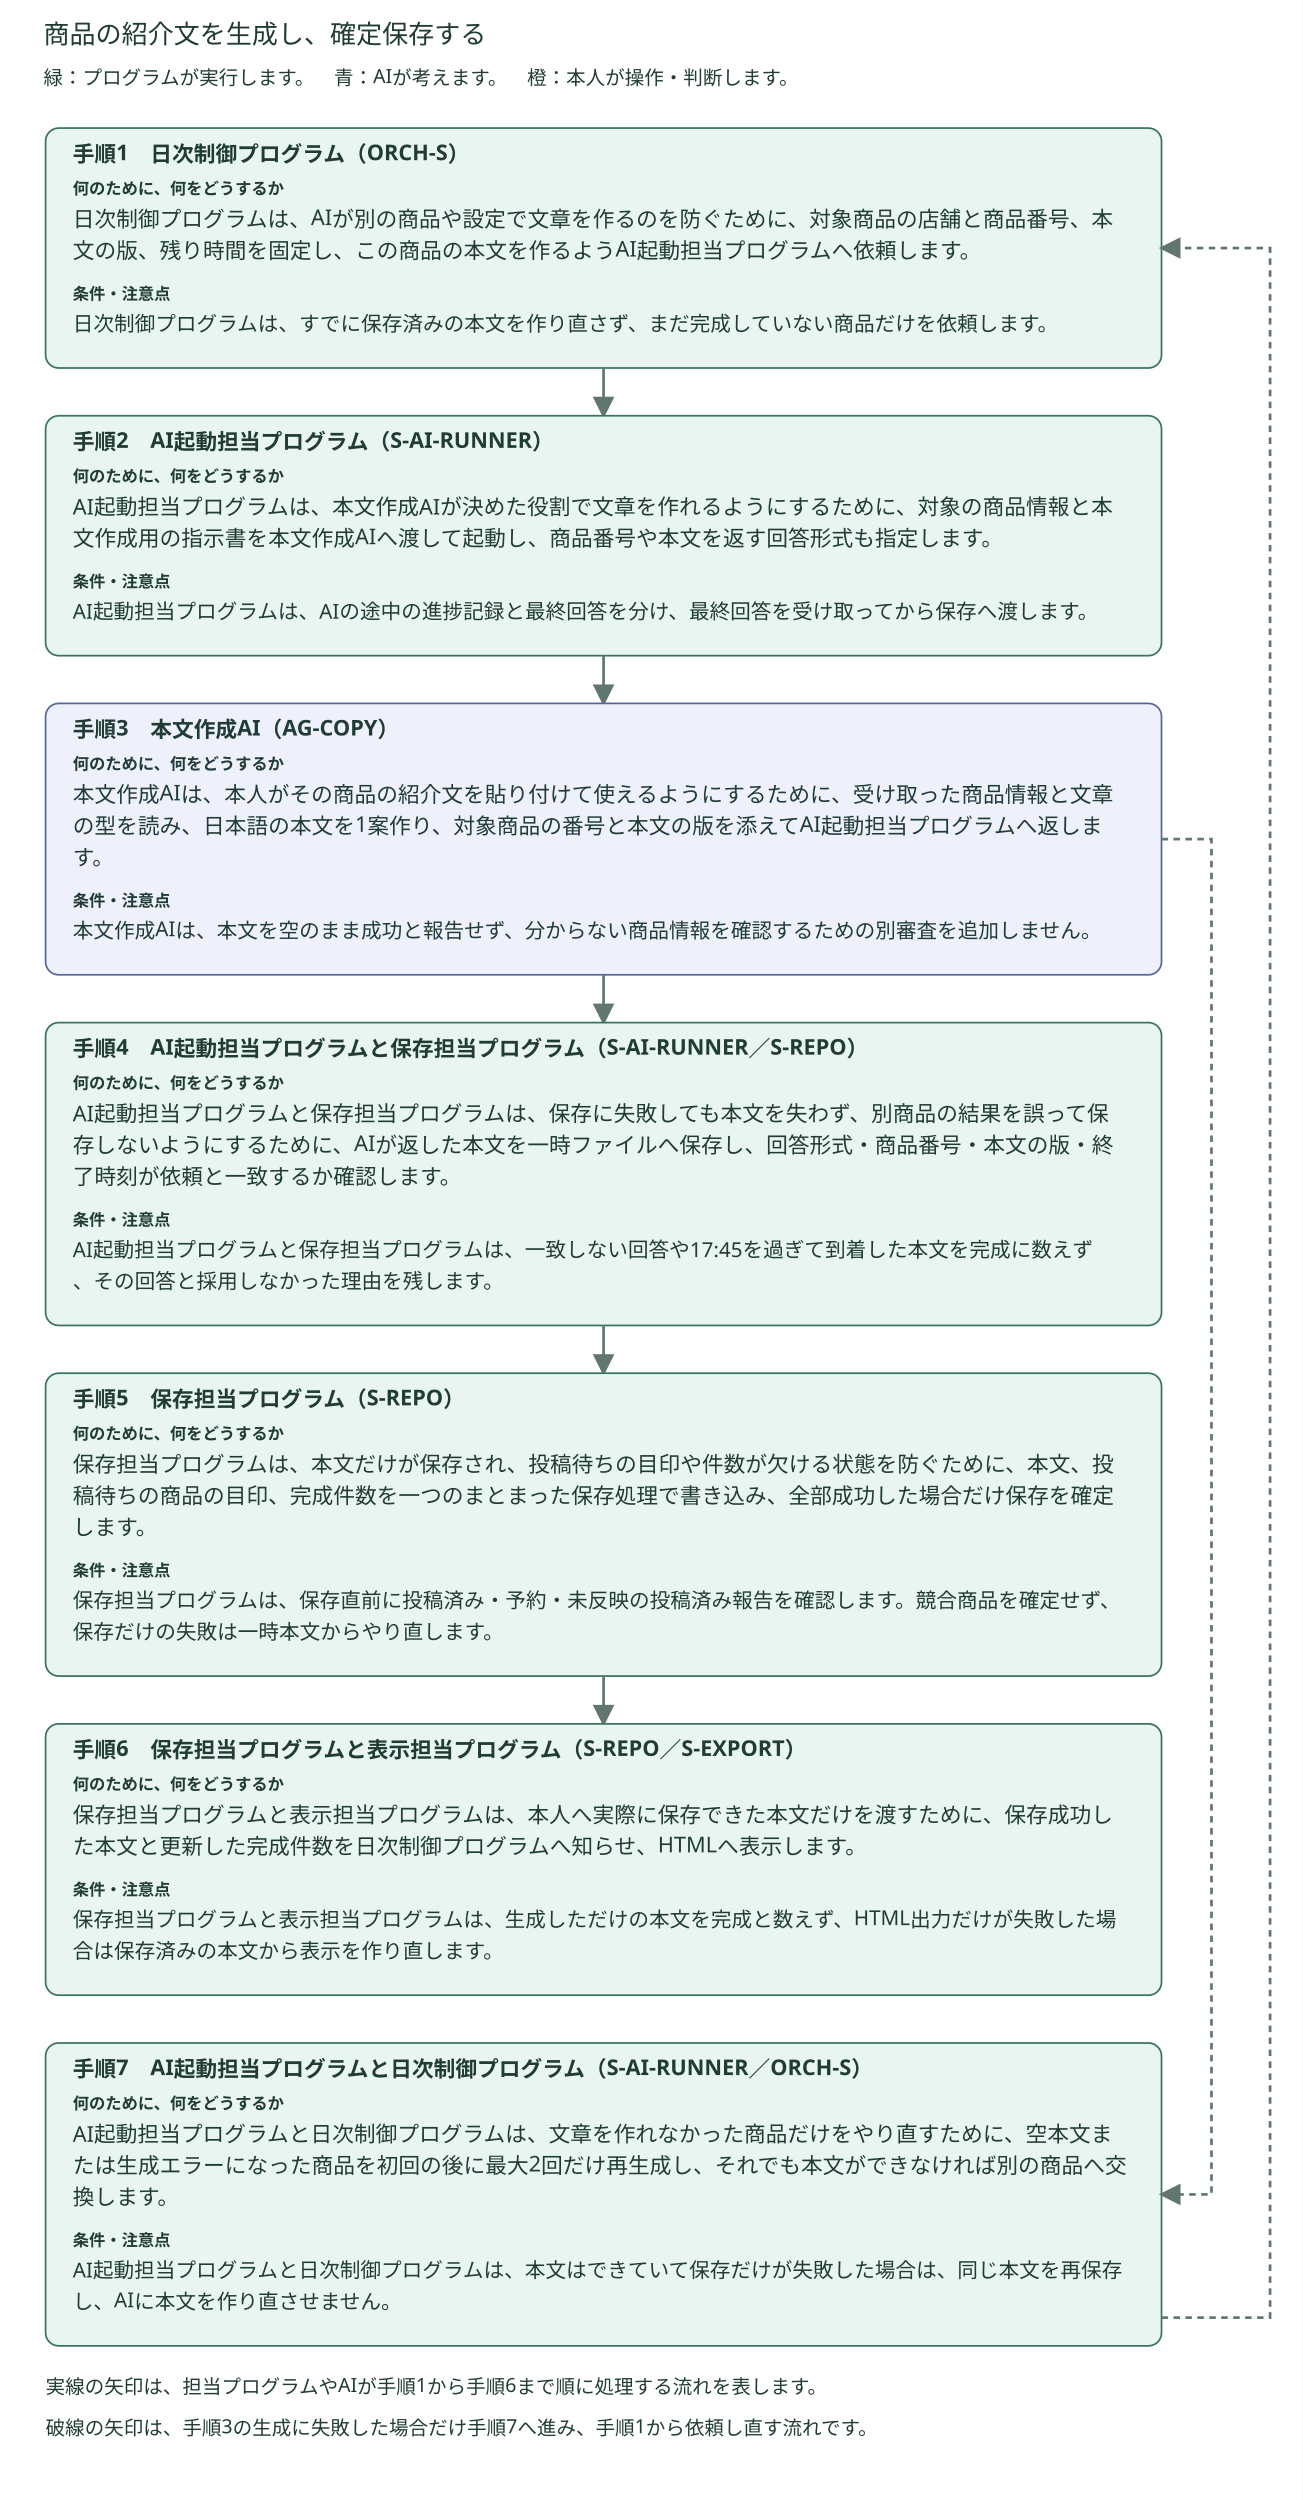
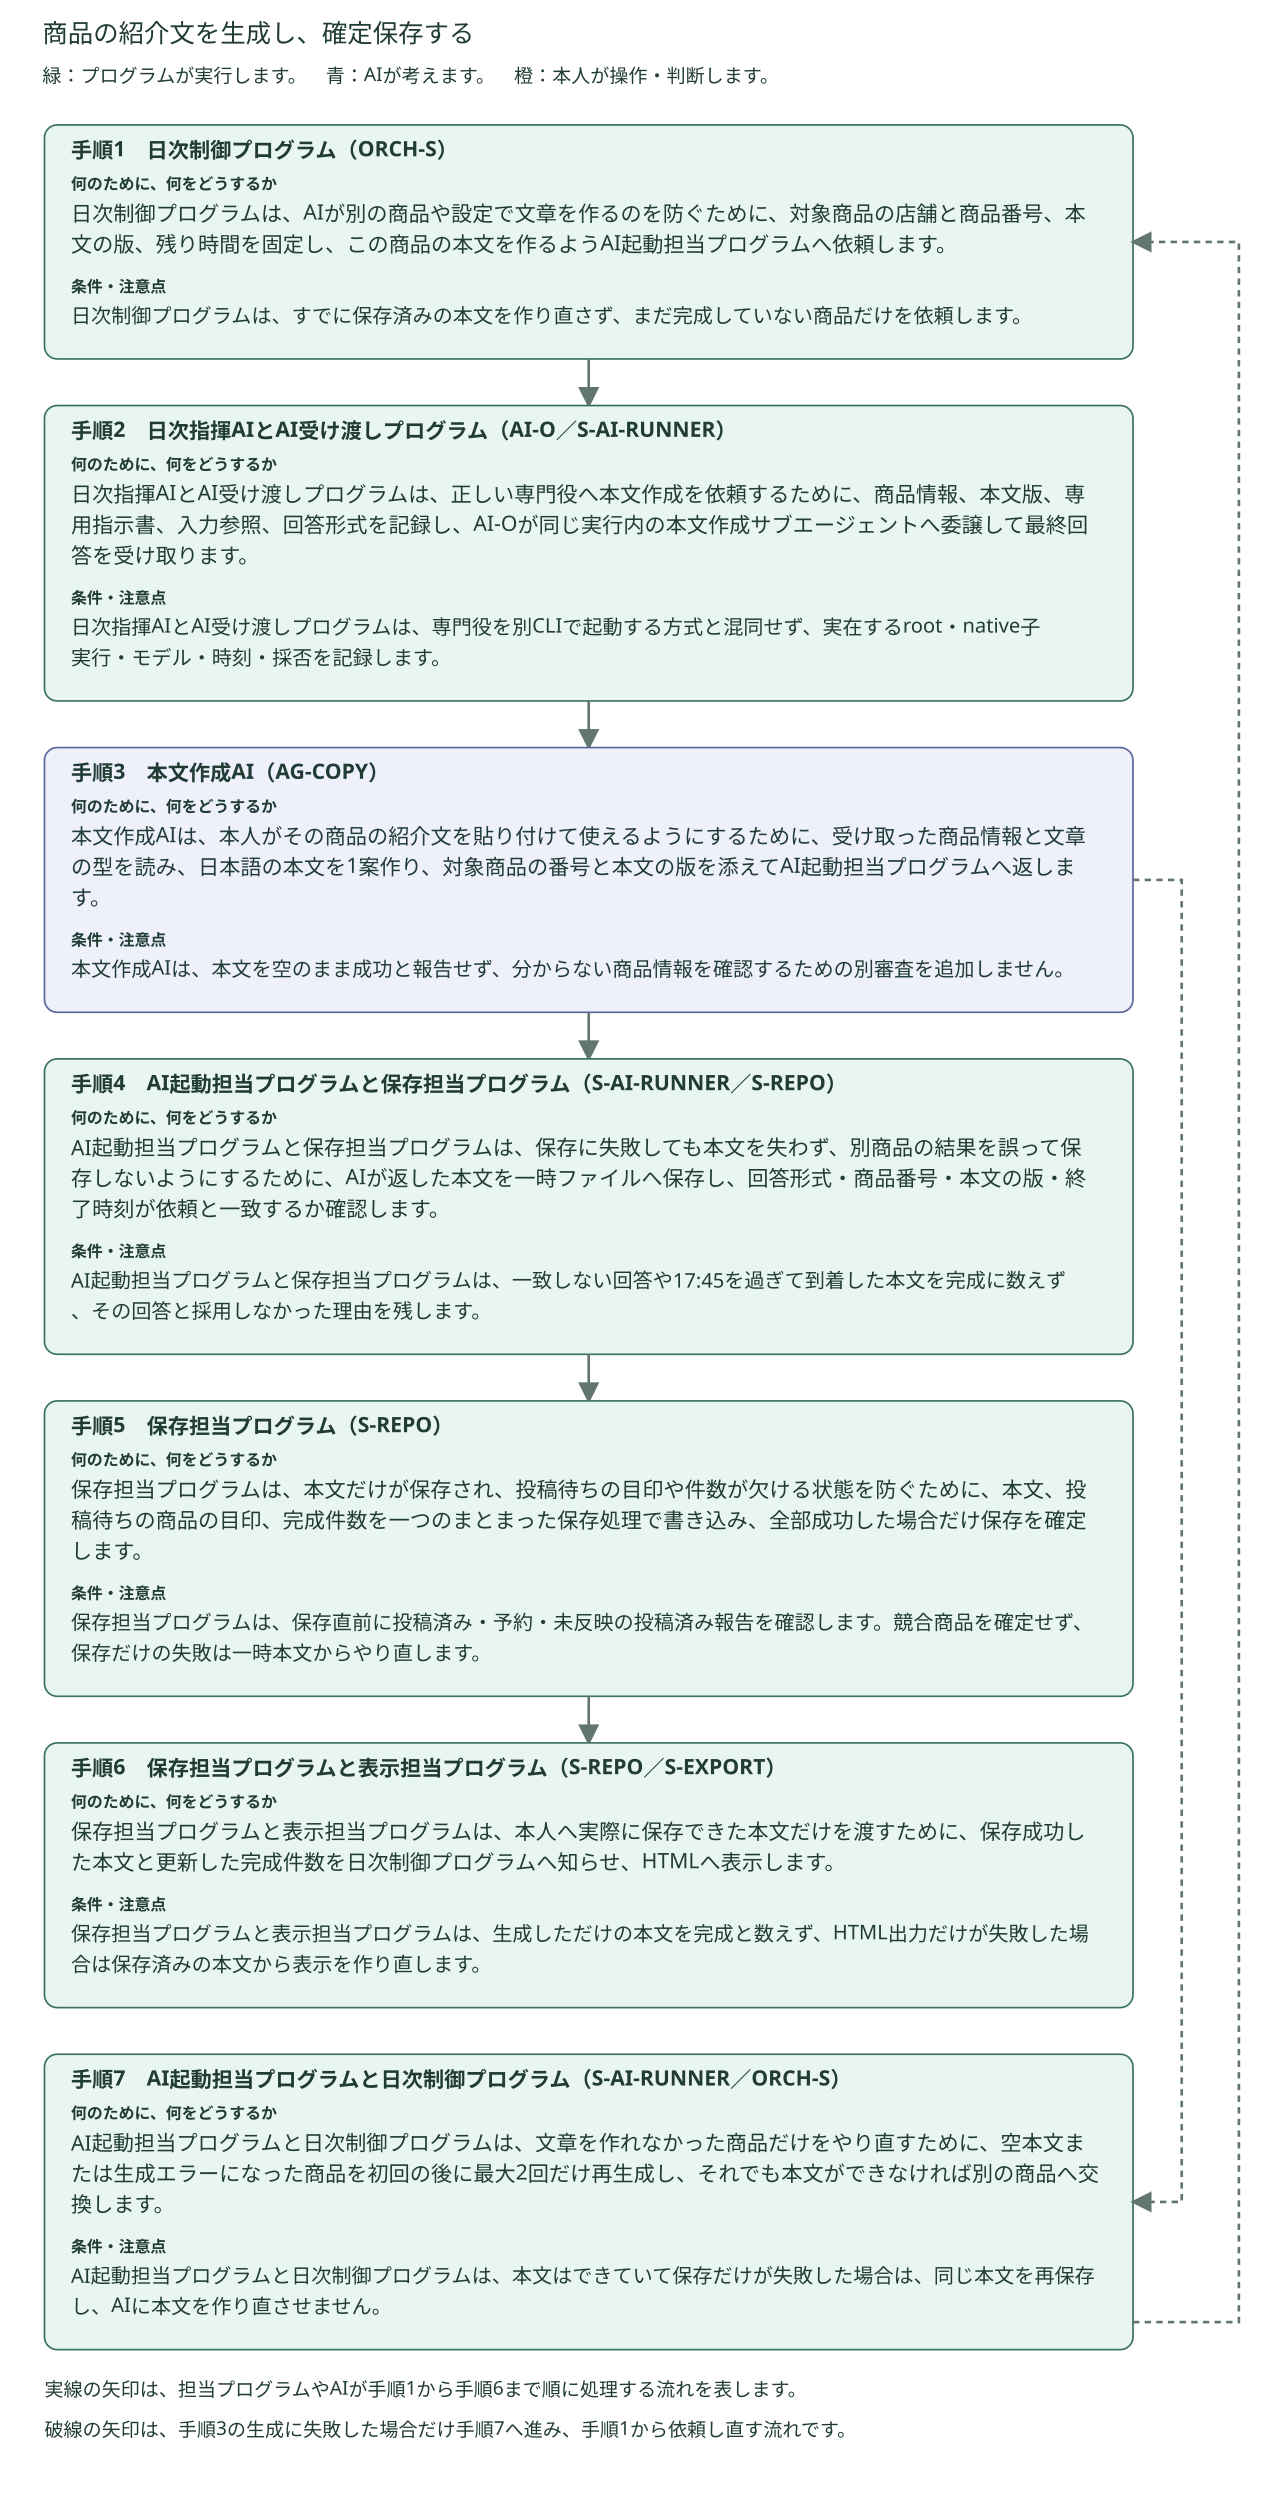
- <svg xmlns="http://www.w3.org/2000/svg" viewBox="0 0 1200 2303" role="img" aria-labelledby="task-F04-title task-F04-desc" font-family="Yu Gothic, Meiryo, sans-serif">
+ <svg xmlns="http://www.w3.org/2000/svg" viewBox="0 0 1200 2361" role="img" aria-labelledby="task-F04-title task-F04-desc" font-family="Yu Gothic, Meiryo, sans-serif">
  <defs>
    <marker id="task-F04-arrow" markerWidth="8" markerHeight="8" refX="7" refY="4" orient="auto">
      <path d="M0,0 L8,4 L0,8 Z" fill="#61766e" />
    </marker>
  </defs>
-   <rect width="1200" height="2303" fill="#fff" />
+   <rect width="1200" height="2361" fill="#fff" />
  <text x="40" y="40" font-size="24" font-weight="400" text-anchor="start" fill="#203c34">商品の紹介文を生成し、確定保存する</text>
  <text x="40" y="78" font-size="18" font-weight="400" text-anchor="start" fill="#203c34">緑：プログラムが実行します。　青：AIが考えます。　橙：本人が操作・判断します。</text>
  <g class="diagram-node" data-node="F04-1">
    <rect x="42" y="118" width="1028" height="221" rx="12" fill="#e9f5f0" stroke="#39735d" stroke-width="1.6" />
    <text x="67" y="149" font-size="20" font-weight="700" text-anchor="start" fill="#203c34">手順1　日次制御プログラム（ORCH-S）</text>
    <text x="67" y="179" font-size="15" font-weight="700" text-anchor="start" fill="#203c34">何のために、何をどうするか</text>
    <text x="67" y="209" font-size="20" font-weight="400" text-anchor="start" fill="#203c34">日次制御プログラムは、AIが別の商品や設定で文章を作るのを防ぐために、対象商品の店舗と商品番号、本</text>
    <text x="67" y="238" font-size="20" font-weight="400" text-anchor="start" fill="#203c34">文の版、残り時間を固定し、この商品の本文を作るようAI起動担当プログラムへ依頼します。</text>
    <text x="67" y="276" font-size="15" font-weight="700" text-anchor="start" fill="#203c34">条件・注意点</text>
    <text x="67" y="305" font-size="19" font-weight="400" text-anchor="start" fill="#203c34">日次制御プログラムは、すでに保存済みの本文を作り直さず、まだ完成していない商品だけを依頼します。</text>
  </g>
  <path d="M 556 339 V 383" fill="none" stroke="#61766e" stroke-width="2.5" marker-end="url(#task-F04-arrow)" />
  <g class="diagram-node" data-node="F04-2">
-     <rect x="42" y="383" width="1028" height="221" rx="12" fill="#e9f5f0" stroke="#39735d" stroke-width="1.6" />
-     <text x="67" y="414" font-size="20" font-weight="700" text-anchor="start" fill="#203c34">手順2　AI起動担当プログラム（S-AI-RUNNER）</text>
+     <rect x="42" y="383" width="1028" height="279" rx="12" fill="#e9f5f0" stroke="#39735d" stroke-width="1.6" />
+     <text x="67" y="414" font-size="20" font-weight="700" text-anchor="start" fill="#203c34">手順2　日次指揮AIとAI受け渡しプログラム（AI-O／S-AI-RUNNER）</text>
    <text x="67" y="444" font-size="15" font-weight="700" text-anchor="start" fill="#203c34">何のために、何をどうするか</text>
-     <text x="67" y="474" font-size="20" font-weight="400" text-anchor="start" fill="#203c34">AI起動担当プログラムは、本文作成AIが決めた役割で文章を作れるようにするために、対象の商品情報と本</text>
-     <text x="67" y="503" font-size="20" font-weight="400" text-anchor="start" fill="#203c34">文作成用の指示書を本文作成AIへ渡して起動し、商品番号や本文を返す回答形式も指定します。</text>
-     <text x="67" y="541" font-size="15" font-weight="700" text-anchor="start" fill="#203c34">条件・注意点</text>
-     <text x="67" y="570" font-size="19" font-weight="400" text-anchor="start" fill="#203c34">AI起動担当プログラムは、AIの途中の進捗記録と最終回答を分け、最終回答を受け取ってから保存へ渡します。</text>
+     <text x="67" y="474" font-size="20" font-weight="400" text-anchor="start" fill="#203c34">日次指揮AIとAI受け渡しプログラムは、正しい専門役へ本文作成を依頼するために、商品情報、本文版、専</text>
+     <text x="67" y="503" font-size="20" font-weight="400" text-anchor="start" fill="#203c34">用指示書、入力参照、回答形式を記録し、AI-Oが同じ実行内の本文作成サブエージェントへ委譲して最終回</text>
+     <text x="67" y="532" font-size="20" font-weight="400" text-anchor="start" fill="#203c34">答を受け取ります。</text>
+     <text x="67" y="570" font-size="15" font-weight="700" text-anchor="start" fill="#203c34">条件・注意点</text>
+     <text x="67" y="599" font-size="19" font-weight="400" text-anchor="start" fill="#203c34">日次指揮AIとAI受け渡しプログラムは、専門役を別CLIで起動する方式と混同せず、実在するroot・native子</text>
+     <text x="67" y="628" font-size="19" font-weight="400" text-anchor="start" fill="#203c34">実行・モデル・時刻・採否を記録します。</text>
  </g>
-   <path d="M 556 604 V 648" fill="none" stroke="#61766e" stroke-width="2.5" marker-end="url(#task-F04-arrow)" />
+   <path d="M 556 662 V 706" fill="none" stroke="#61766e" stroke-width="2.5" marker-end="url(#task-F04-arrow)" />
  <g class="diagram-node" data-node="F04-3">
-     <rect x="42" y="648" width="1028" height="250" rx="12" fill="#eef0fb" stroke="#59649b" stroke-width="1.6" />
-     <text x="67" y="679" font-size="20" font-weight="700" text-anchor="start" fill="#203c34">手順3　本文作成AI（AG-COPY）</text>
-     <text x="67" y="709" font-size="15" font-weight="700" text-anchor="start" fill="#203c34">何のために、何をどうするか</text>
-     <text x="67" y="739" font-size="20" font-weight="400" text-anchor="start" fill="#203c34">本文作成AIは、本人がその商品の紹介文を貼り付けて使えるようにするために、受け取った商品情報と文章</text>
-     <text x="67" y="768" font-size="20" font-weight="400" text-anchor="start" fill="#203c34">の型を読み、日本語の本文を1案作り、対象商品の番号と本文の版を添えてAI起動担当プログラムへ返しま</text>
-     <text x="67" y="797" font-size="20" font-weight="400" text-anchor="start" fill="#203c34">す。</text>
-     <text x="67" y="835" font-size="15" font-weight="700" text-anchor="start" fill="#203c34">条件・注意点</text>
-     <text x="67" y="864" font-size="19" font-weight="400" text-anchor="start" fill="#203c34">本文作成AIは、本文を空のまま成功と報告せず、分からない商品情報を確認するための別審査を追加しません。</text>
+     <rect x="42" y="706" width="1028" height="250" rx="12" fill="#eef0fb" stroke="#59649b" stroke-width="1.6" />
+     <text x="67" y="737" font-size="20" font-weight="700" text-anchor="start" fill="#203c34">手順3　本文作成AI（AG-COPY）</text>
+     <text x="67" y="767" font-size="15" font-weight="700" text-anchor="start" fill="#203c34">何のために、何をどうするか</text>
+     <text x="67" y="797" font-size="20" font-weight="400" text-anchor="start" fill="#203c34">本文作成AIは、本人がその商品の紹介文を貼り付けて使えるようにするために、受け取った商品情報と文章</text>
+     <text x="67" y="826" font-size="20" font-weight="400" text-anchor="start" fill="#203c34">の型を読み、日本語の本文を1案作り、対象商品の番号と本文の版を添えてAI起動担当プログラムへ返しま</text>
+     <text x="67" y="855" font-size="20" font-weight="400" text-anchor="start" fill="#203c34">す。</text>
+     <text x="67" y="893" font-size="15" font-weight="700" text-anchor="start" fill="#203c34">条件・注意点</text>
+     <text x="67" y="922" font-size="19" font-weight="400" text-anchor="start" fill="#203c34">本文作成AIは、本文を空のまま成功と報告せず、分からない商品情報を確認するための別審査を追加しません。</text>
  </g>
-   <path d="M 556 898 V 942" fill="none" stroke="#61766e" stroke-width="2.5" marker-end="url(#task-F04-arrow)" />
+   <path d="M 556 956 V 1000" fill="none" stroke="#61766e" stroke-width="2.5" marker-end="url(#task-F04-arrow)" />
  <g class="diagram-node" data-node="F04-4">
-     <rect x="42" y="942" width="1028" height="279" rx="12" fill="#e9f5f0" stroke="#39735d" stroke-width="1.6" />
-     <text x="67" y="973" font-size="20" font-weight="700" text-anchor="start" fill="#203c34">手順4　AI起動担当プログラムと保存担当プログラム（S-AI-RUNNER／S-REPO）</text>
-     <text x="67" y="1003" font-size="15" font-weight="700" text-anchor="start" fill="#203c34">何のために、何をどうするか</text>
-     <text x="67" y="1033" font-size="20" font-weight="400" text-anchor="start" fill="#203c34">AI起動担当プログラムと保存担当プログラムは、保存に失敗しても本文を失わず、別商品の結果を誤って保</text>
-     <text x="67" y="1062" font-size="20" font-weight="400" text-anchor="start" fill="#203c34">存しないようにするために、AIが返した本文を一時ファイルへ保存し、回答形式・商品番号・本文の版・終</text>
-     <text x="67" y="1091" font-size="20" font-weight="400" text-anchor="start" fill="#203c34">了時刻が依頼と一致するか確認します。</text>
-     <text x="67" y="1129" font-size="15" font-weight="700" text-anchor="start" fill="#203c34">条件・注意点</text>
-     <text x="67" y="1158" font-size="19" font-weight="400" text-anchor="start" fill="#203c34">AI起動担当プログラムと保存担当プログラムは、一致しない回答や17:45を過ぎて到着した本文を完成に数えず</text>
-     <text x="67" y="1187" font-size="19" font-weight="400" text-anchor="start" fill="#203c34">、その回答と採用しなかった理由を残します。</text>
+     <rect x="42" y="1000" width="1028" height="279" rx="12" fill="#e9f5f0" stroke="#39735d" stroke-width="1.6" />
+     <text x="67" y="1031" font-size="20" font-weight="700" text-anchor="start" fill="#203c34">手順4　AI起動担当プログラムと保存担当プログラム（S-AI-RUNNER／S-REPO）</text>
+     <text x="67" y="1061" font-size="15" font-weight="700" text-anchor="start" fill="#203c34">何のために、何をどうするか</text>
+     <text x="67" y="1091" font-size="20" font-weight="400" text-anchor="start" fill="#203c34">AI起動担当プログラムと保存担当プログラムは、保存に失敗しても本文を失わず、別商品の結果を誤って保</text>
+     <text x="67" y="1120" font-size="20" font-weight="400" text-anchor="start" fill="#203c34">存しないようにするために、AIが返した本文を一時ファイルへ保存し、回答形式・商品番号・本文の版・終</text>
+     <text x="67" y="1149" font-size="20" font-weight="400" text-anchor="start" fill="#203c34">了時刻が依頼と一致するか確認します。</text>
+     <text x="67" y="1187" font-size="15" font-weight="700" text-anchor="start" fill="#203c34">条件・注意点</text>
+     <text x="67" y="1216" font-size="19" font-weight="400" text-anchor="start" fill="#203c34">AI起動担当プログラムと保存担当プログラムは、一致しない回答や17:45を過ぎて到着した本文を完成に数えず</text>
+     <text x="67" y="1245" font-size="19" font-weight="400" text-anchor="start" fill="#203c34">、その回答と採用しなかった理由を残します。</text>
  </g>
-   <path d="M 556 1221 V 1265" fill="none" stroke="#61766e" stroke-width="2.5" marker-end="url(#task-F04-arrow)" />
+   <path d="M 556 1279 V 1323" fill="none" stroke="#61766e" stroke-width="2.5" marker-end="url(#task-F04-arrow)" />
  <g class="diagram-node" data-node="F04-5">
-     <rect x="42" y="1265" width="1028" height="279" rx="12" fill="#e9f5f0" stroke="#39735d" stroke-width="1.6" />
-     <text x="67" y="1296" font-size="20" font-weight="700" text-anchor="start" fill="#203c34">手順5　保存担当プログラム（S-REPO）</text>
-     <text x="67" y="1326" font-size="15" font-weight="700" text-anchor="start" fill="#203c34">何のために、何をどうするか</text>
-     <text x="67" y="1356" font-size="20" font-weight="400" text-anchor="start" fill="#203c34">保存担当プログラムは、本文だけが保存され、投稿待ちの目印や件数が欠ける状態を防ぐために、本文、投</text>
-     <text x="67" y="1385" font-size="20" font-weight="400" text-anchor="start" fill="#203c34">稿待ちの商品の目印、完成件数を一つのまとまった保存処理で書き込み、全部成功した場合だけ保存を確定</text>
-     <text x="67" y="1414" font-size="20" font-weight="400" text-anchor="start" fill="#203c34">します。</text>
-     <text x="67" y="1452" font-size="15" font-weight="700" text-anchor="start" fill="#203c34">条件・注意点</text>
-     <text x="67" y="1481" font-size="19" font-weight="400" text-anchor="start" fill="#203c34">保存担当プログラムは、保存直前に投稿済み・予約・未反映の投稿済み報告を確認します。競合商品を確定せず、</text>
-     <text x="67" y="1510" font-size="19" font-weight="400" text-anchor="start" fill="#203c34">保存だけの失敗は一時本文からやり直します。</text>
+     <rect x="42" y="1323" width="1028" height="279" rx="12" fill="#e9f5f0" stroke="#39735d" stroke-width="1.6" />
+     <text x="67" y="1354" font-size="20" font-weight="700" text-anchor="start" fill="#203c34">手順5　保存担当プログラム（S-REPO）</text>
+     <text x="67" y="1384" font-size="15" font-weight="700" text-anchor="start" fill="#203c34">何のために、何をどうするか</text>
+     <text x="67" y="1414" font-size="20" font-weight="400" text-anchor="start" fill="#203c34">保存担当プログラムは、本文だけが保存され、投稿待ちの目印や件数が欠ける状態を防ぐために、本文、投</text>
+     <text x="67" y="1443" font-size="20" font-weight="400" text-anchor="start" fill="#203c34">稿待ちの商品の目印、完成件数を一つのまとまった保存処理で書き込み、全部成功した場合だけ保存を確定</text>
+     <text x="67" y="1472" font-size="20" font-weight="400" text-anchor="start" fill="#203c34">します。</text>
+     <text x="67" y="1510" font-size="15" font-weight="700" text-anchor="start" fill="#203c34">条件・注意点</text>
+     <text x="67" y="1539" font-size="19" font-weight="400" text-anchor="start" fill="#203c34">保存担当プログラムは、保存直前に投稿済み・予約・未反映の投稿済み報告を確認します。競合商品を確定せず、</text>
+     <text x="67" y="1568" font-size="19" font-weight="400" text-anchor="start" fill="#203c34">保存だけの失敗は一時本文からやり直します。</text>
  </g>
-   <path d="M 556 1544 V 1588" fill="none" stroke="#61766e" stroke-width="2.5" marker-end="url(#task-F04-arrow)" />
+   <path d="M 556 1602 V 1646" fill="none" stroke="#61766e" stroke-width="2.5" marker-end="url(#task-F04-arrow)" />
  <g class="diagram-node" data-node="F04-6">
-     <rect x="42" y="1588" width="1028" height="250" rx="12" fill="#e9f5f0" stroke="#39735d" stroke-width="1.6" />
-     <text x="67" y="1619" font-size="20" font-weight="700" text-anchor="start" fill="#203c34">手順6　保存担当プログラムと表示担当プログラム（S-REPO／S-EXPORT）</text>
-     <text x="67" y="1649" font-size="15" font-weight="700" text-anchor="start" fill="#203c34">何のために、何をどうするか</text>
-     <text x="67" y="1679" font-size="20" font-weight="400" text-anchor="start" fill="#203c34">保存担当プログラムと表示担当プログラムは、本人へ実際に保存できた本文だけを渡すために、保存成功し</text>
-     <text x="67" y="1708" font-size="20" font-weight="400" text-anchor="start" fill="#203c34">た本文と更新した完成件数を日次制御プログラムへ知らせ、HTMLへ表示します。</text>
-     <text x="67" y="1746" font-size="15" font-weight="700" text-anchor="start" fill="#203c34">条件・注意点</text>
-     <text x="67" y="1775" font-size="19" font-weight="400" text-anchor="start" fill="#203c34">保存担当プログラムと表示担当プログラムは、生成しただけの本文を完成と数えず、HTML出力だけが失敗した場</text>
-     <text x="67" y="1804" font-size="19" font-weight="400" text-anchor="start" fill="#203c34">合は保存済みの本文から表示を作り直します。</text>
+     <rect x="42" y="1646" width="1028" height="250" rx="12" fill="#e9f5f0" stroke="#39735d" stroke-width="1.6" />
+     <text x="67" y="1677" font-size="20" font-weight="700" text-anchor="start" fill="#203c34">手順6　保存担当プログラムと表示担当プログラム（S-REPO／S-EXPORT）</text>
+     <text x="67" y="1707" font-size="15" font-weight="700" text-anchor="start" fill="#203c34">何のために、何をどうするか</text>
+     <text x="67" y="1737" font-size="20" font-weight="400" text-anchor="start" fill="#203c34">保存担当プログラムと表示担当プログラムは、本人へ実際に保存できた本文だけを渡すために、保存成功し</text>
+     <text x="67" y="1766" font-size="20" font-weight="400" text-anchor="start" fill="#203c34">た本文と更新した完成件数を日次制御プログラムへ知らせ、HTMLへ表示します。</text>
+     <text x="67" y="1804" font-size="15" font-weight="700" text-anchor="start" fill="#203c34">条件・注意点</text>
+     <text x="67" y="1833" font-size="19" font-weight="400" text-anchor="start" fill="#203c34">保存担当プログラムと表示担当プログラムは、生成しただけの本文を完成と数えず、HTML出力だけが失敗した場</text>
+     <text x="67" y="1862" font-size="19" font-weight="400" text-anchor="start" fill="#203c34">合は保存済みの本文から表示を作り直します。</text>
  </g>
  <g class="diagram-node" data-node="F04-7">
-     <rect x="42" y="1882" width="1028" height="279" rx="12" fill="#e9f5f0" stroke="#39735d" stroke-width="1.6" />
-     <text x="67" y="1913" font-size="20" font-weight="700" text-anchor="start" fill="#203c34">手順7　AI起動担当プログラムと日次制御プログラム（S-AI-RUNNER／ORCH-S）</text>
-     <text x="67" y="1943" font-size="15" font-weight="700" text-anchor="start" fill="#203c34">何のために、何をどうするか</text>
-     <text x="67" y="1973" font-size="20" font-weight="400" text-anchor="start" fill="#203c34">AI起動担当プログラムと日次制御プログラムは、文章を作れなかった商品だけをやり直すために、空本文ま</text>
-     <text x="67" y="2002" font-size="20" font-weight="400" text-anchor="start" fill="#203c34">たは生成エラーになった商品を初回の後に最大2回だけ再生成し、それでも本文ができなければ別の商品へ交</text>
-     <text x="67" y="2031" font-size="20" font-weight="400" text-anchor="start" fill="#203c34">換します。</text>
-     <text x="67" y="2069" font-size="15" font-weight="700" text-anchor="start" fill="#203c34">条件・注意点</text>
-     <text x="67" y="2098" font-size="19" font-weight="400" text-anchor="start" fill="#203c34">AI起動担当プログラムと日次制御プログラムは、本文はできていて保存だけが失敗した場合は、同じ本文を再保存</text>
-     <text x="67" y="2127" font-size="19" font-weight="400" text-anchor="start" fill="#203c34">し、AIに本文を作り直させません。</text>
+     <rect x="42" y="1940" width="1028" height="279" rx="12" fill="#e9f5f0" stroke="#39735d" stroke-width="1.6" />
+     <text x="67" y="1971" font-size="20" font-weight="700" text-anchor="start" fill="#203c34">手順7　AI起動担当プログラムと日次制御プログラム（S-AI-RUNNER／ORCH-S）</text>
+     <text x="67" y="2001" font-size="15" font-weight="700" text-anchor="start" fill="#203c34">何のために、何をどうするか</text>
+     <text x="67" y="2031" font-size="20" font-weight="400" text-anchor="start" fill="#203c34">AI起動担当プログラムと日次制御プログラムは、文章を作れなかった商品だけをやり直すために、空本文ま</text>
+     <text x="67" y="2060" font-size="20" font-weight="400" text-anchor="start" fill="#203c34">たは生成エラーになった商品を初回の後に最大2回だけ再生成し、それでも本文ができなければ別の商品へ交</text>
+     <text x="67" y="2089" font-size="20" font-weight="400" text-anchor="start" fill="#203c34">換します。</text>
+     <text x="67" y="2127" font-size="15" font-weight="700" text-anchor="start" fill="#203c34">条件・注意点</text>
+     <text x="67" y="2156" font-size="19" font-weight="400" text-anchor="start" fill="#203c34">AI起動担当プログラムと日次制御プログラムは、本文はできていて保存だけが失敗した場合は、同じ本文を再保存</text>
+     <text x="67" y="2185" font-size="19" font-weight="400" text-anchor="start" fill="#203c34">し、AIに本文を作り直させません。</text>
  </g>
-   <path d="M 1070 773 H 1116 V 2021.5 H 1070" fill="none" stroke="#61766e" stroke-width="2.5" stroke-dasharray="6 5" marker-end="url(#task-F04-arrow)" />
-   <path d="M 1070 2135 H 1170 V 228.5 H 1070" fill="none" stroke="#61766e" stroke-width="2.5" stroke-dasharray="6 5" marker-end="url(#task-F04-arrow)" />
-   <text x="42" y="2205" font-size="18" font-weight="400" text-anchor="start" fill="#203c34">実線の矢印は、担当プログラムやAIが手順1から手順6まで順に処理する流れを表します。</text>
-   <text x="42" y="2243" font-size="18" font-weight="400" text-anchor="start" fill="#203c34">破線の矢印は、手順3の生成に失敗した場合だけ手順7へ進み、手順1から依頼し直す流れです。</text>
+   <path d="M 1070 831 H 1116 V 2079.5 H 1070" fill="none" stroke="#61766e" stroke-width="2.5" stroke-dasharray="6 5" marker-end="url(#task-F04-arrow)" />
+   <path d="M 1070 2193 H 1170 V 228.5 H 1070" fill="none" stroke="#61766e" stroke-width="2.5" stroke-dasharray="6 5" marker-end="url(#task-F04-arrow)" />
+   <text x="42" y="2263" font-size="18" font-weight="400" text-anchor="start" fill="#203c34">実線の矢印は、担当プログラムやAIが手順1から手順6まで順に処理する流れを表します。</text>
+   <text x="42" y="2301" font-size="18" font-weight="400" text-anchor="start" fill="#203c34">破線の矢印は、手順3の生成に失敗した場合だけ手順7へ進み、手順1から依頼し直す流れです。</text>
</svg>
